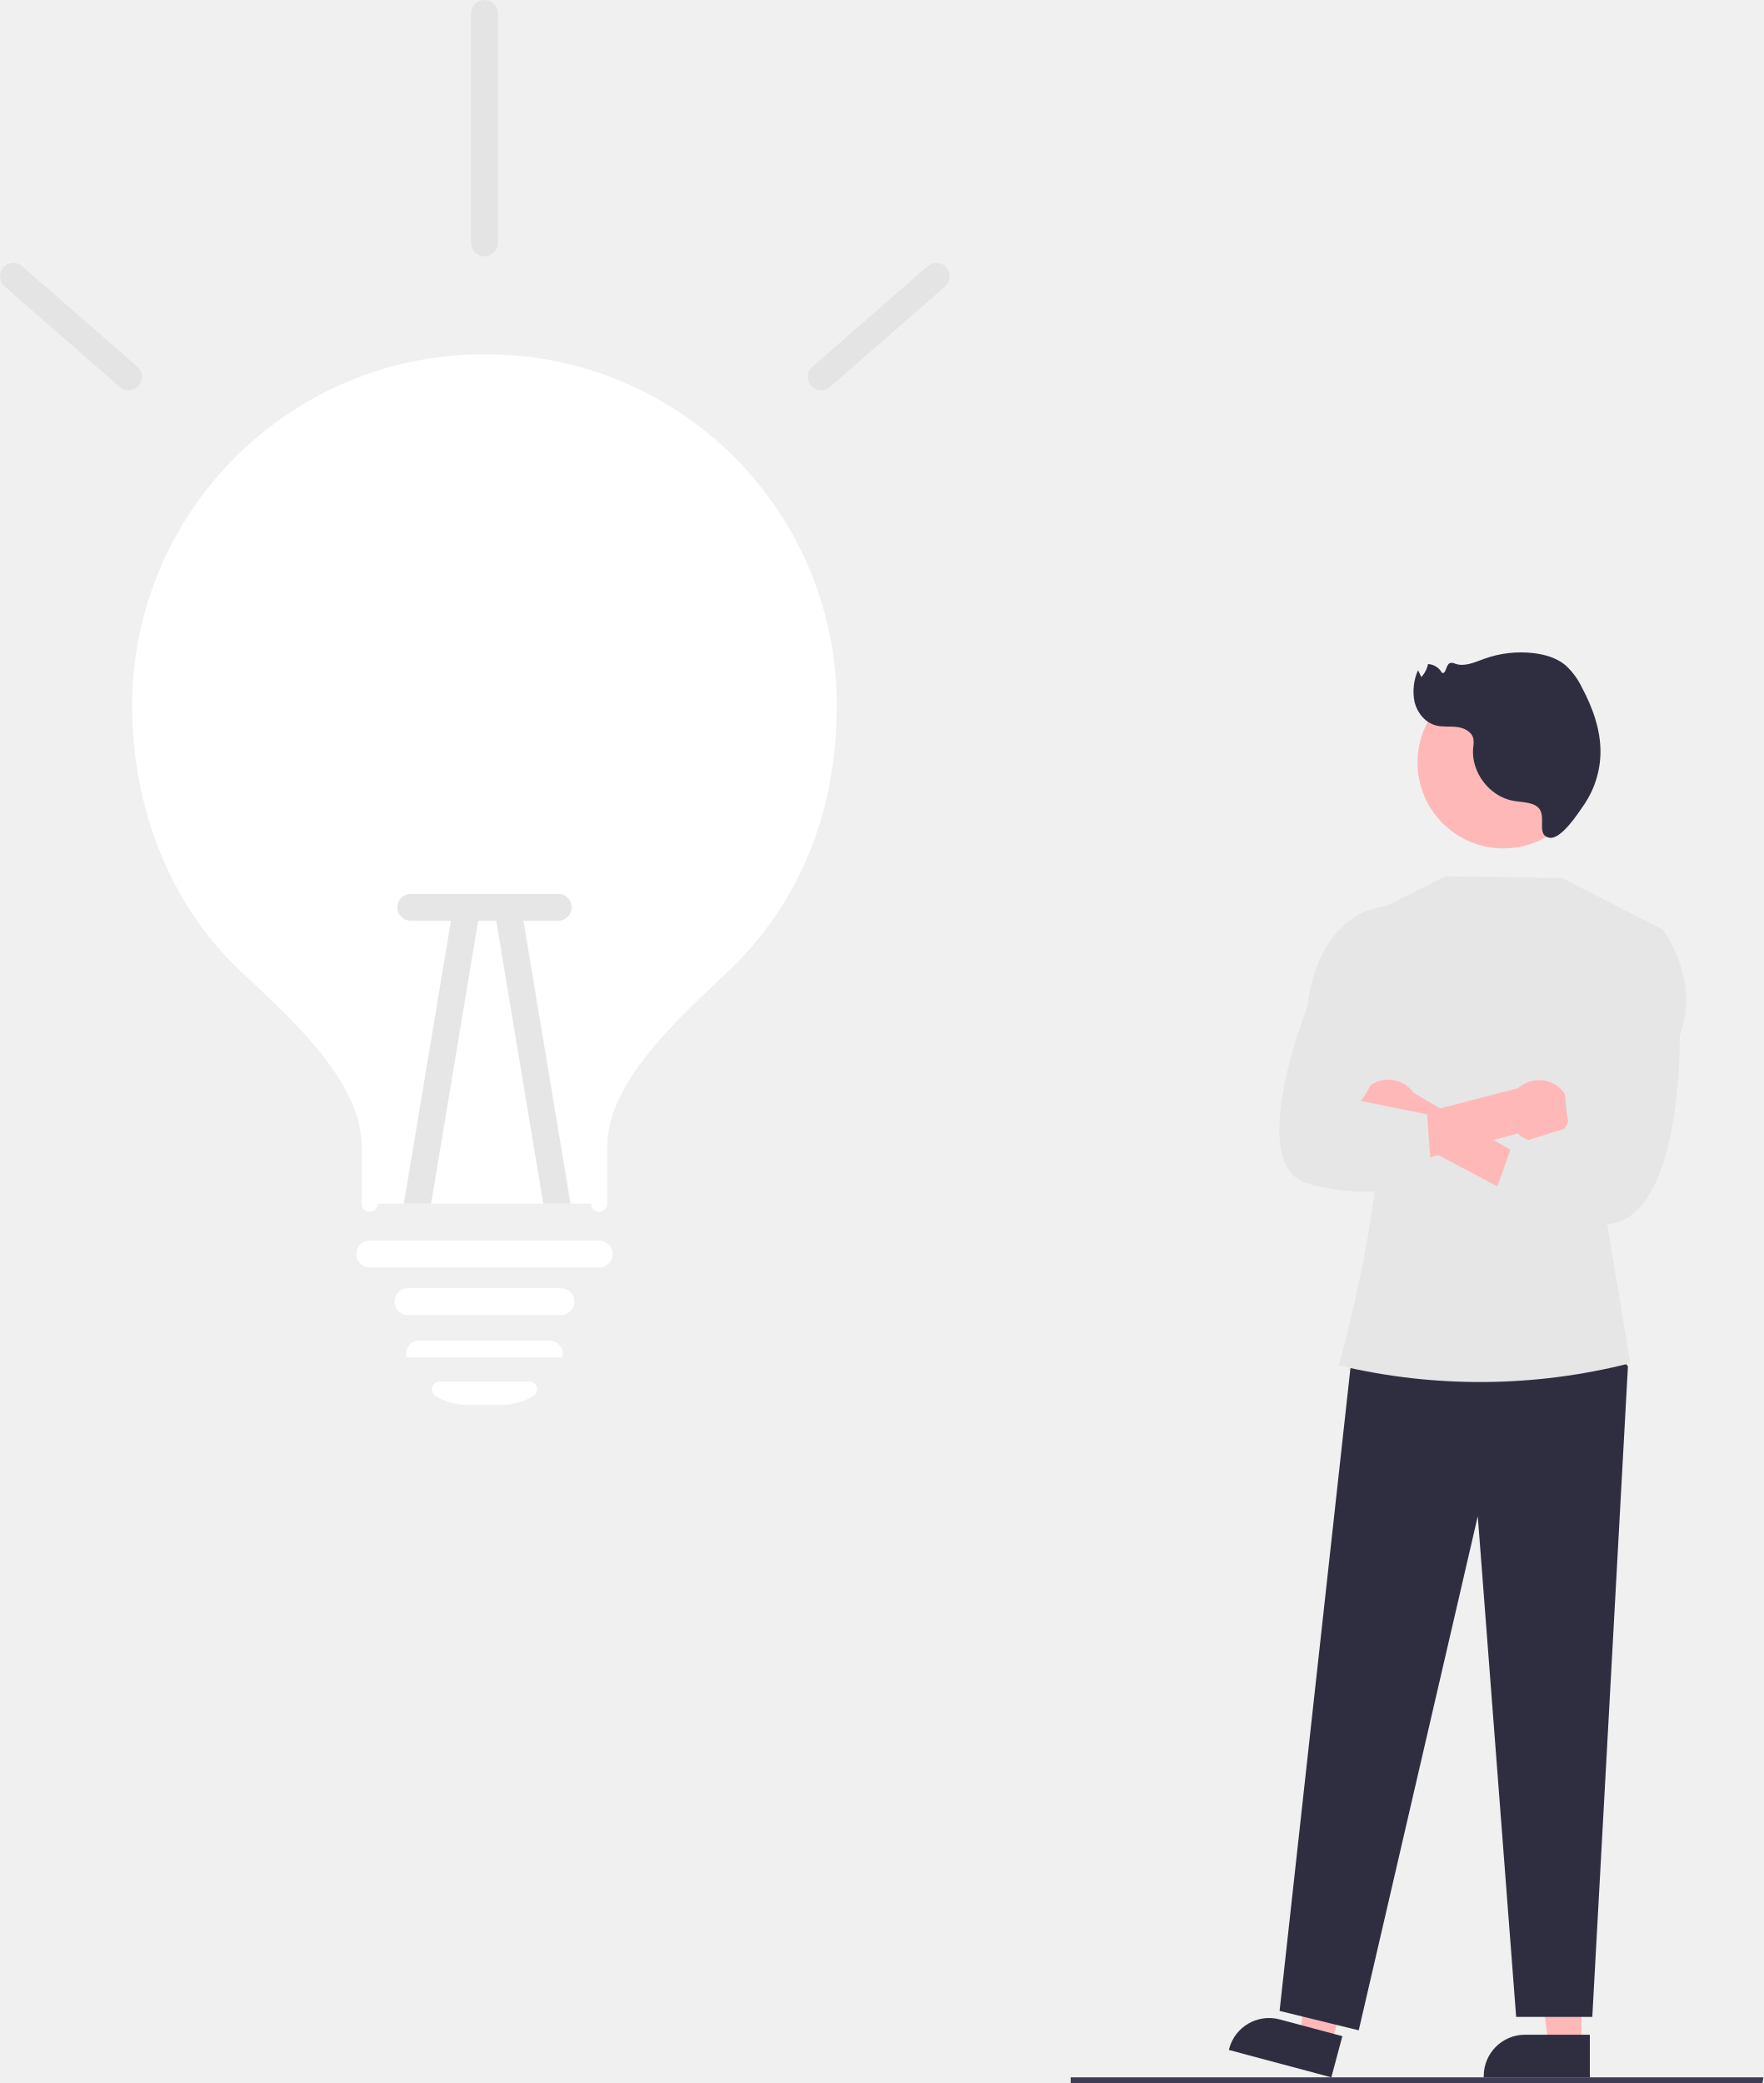
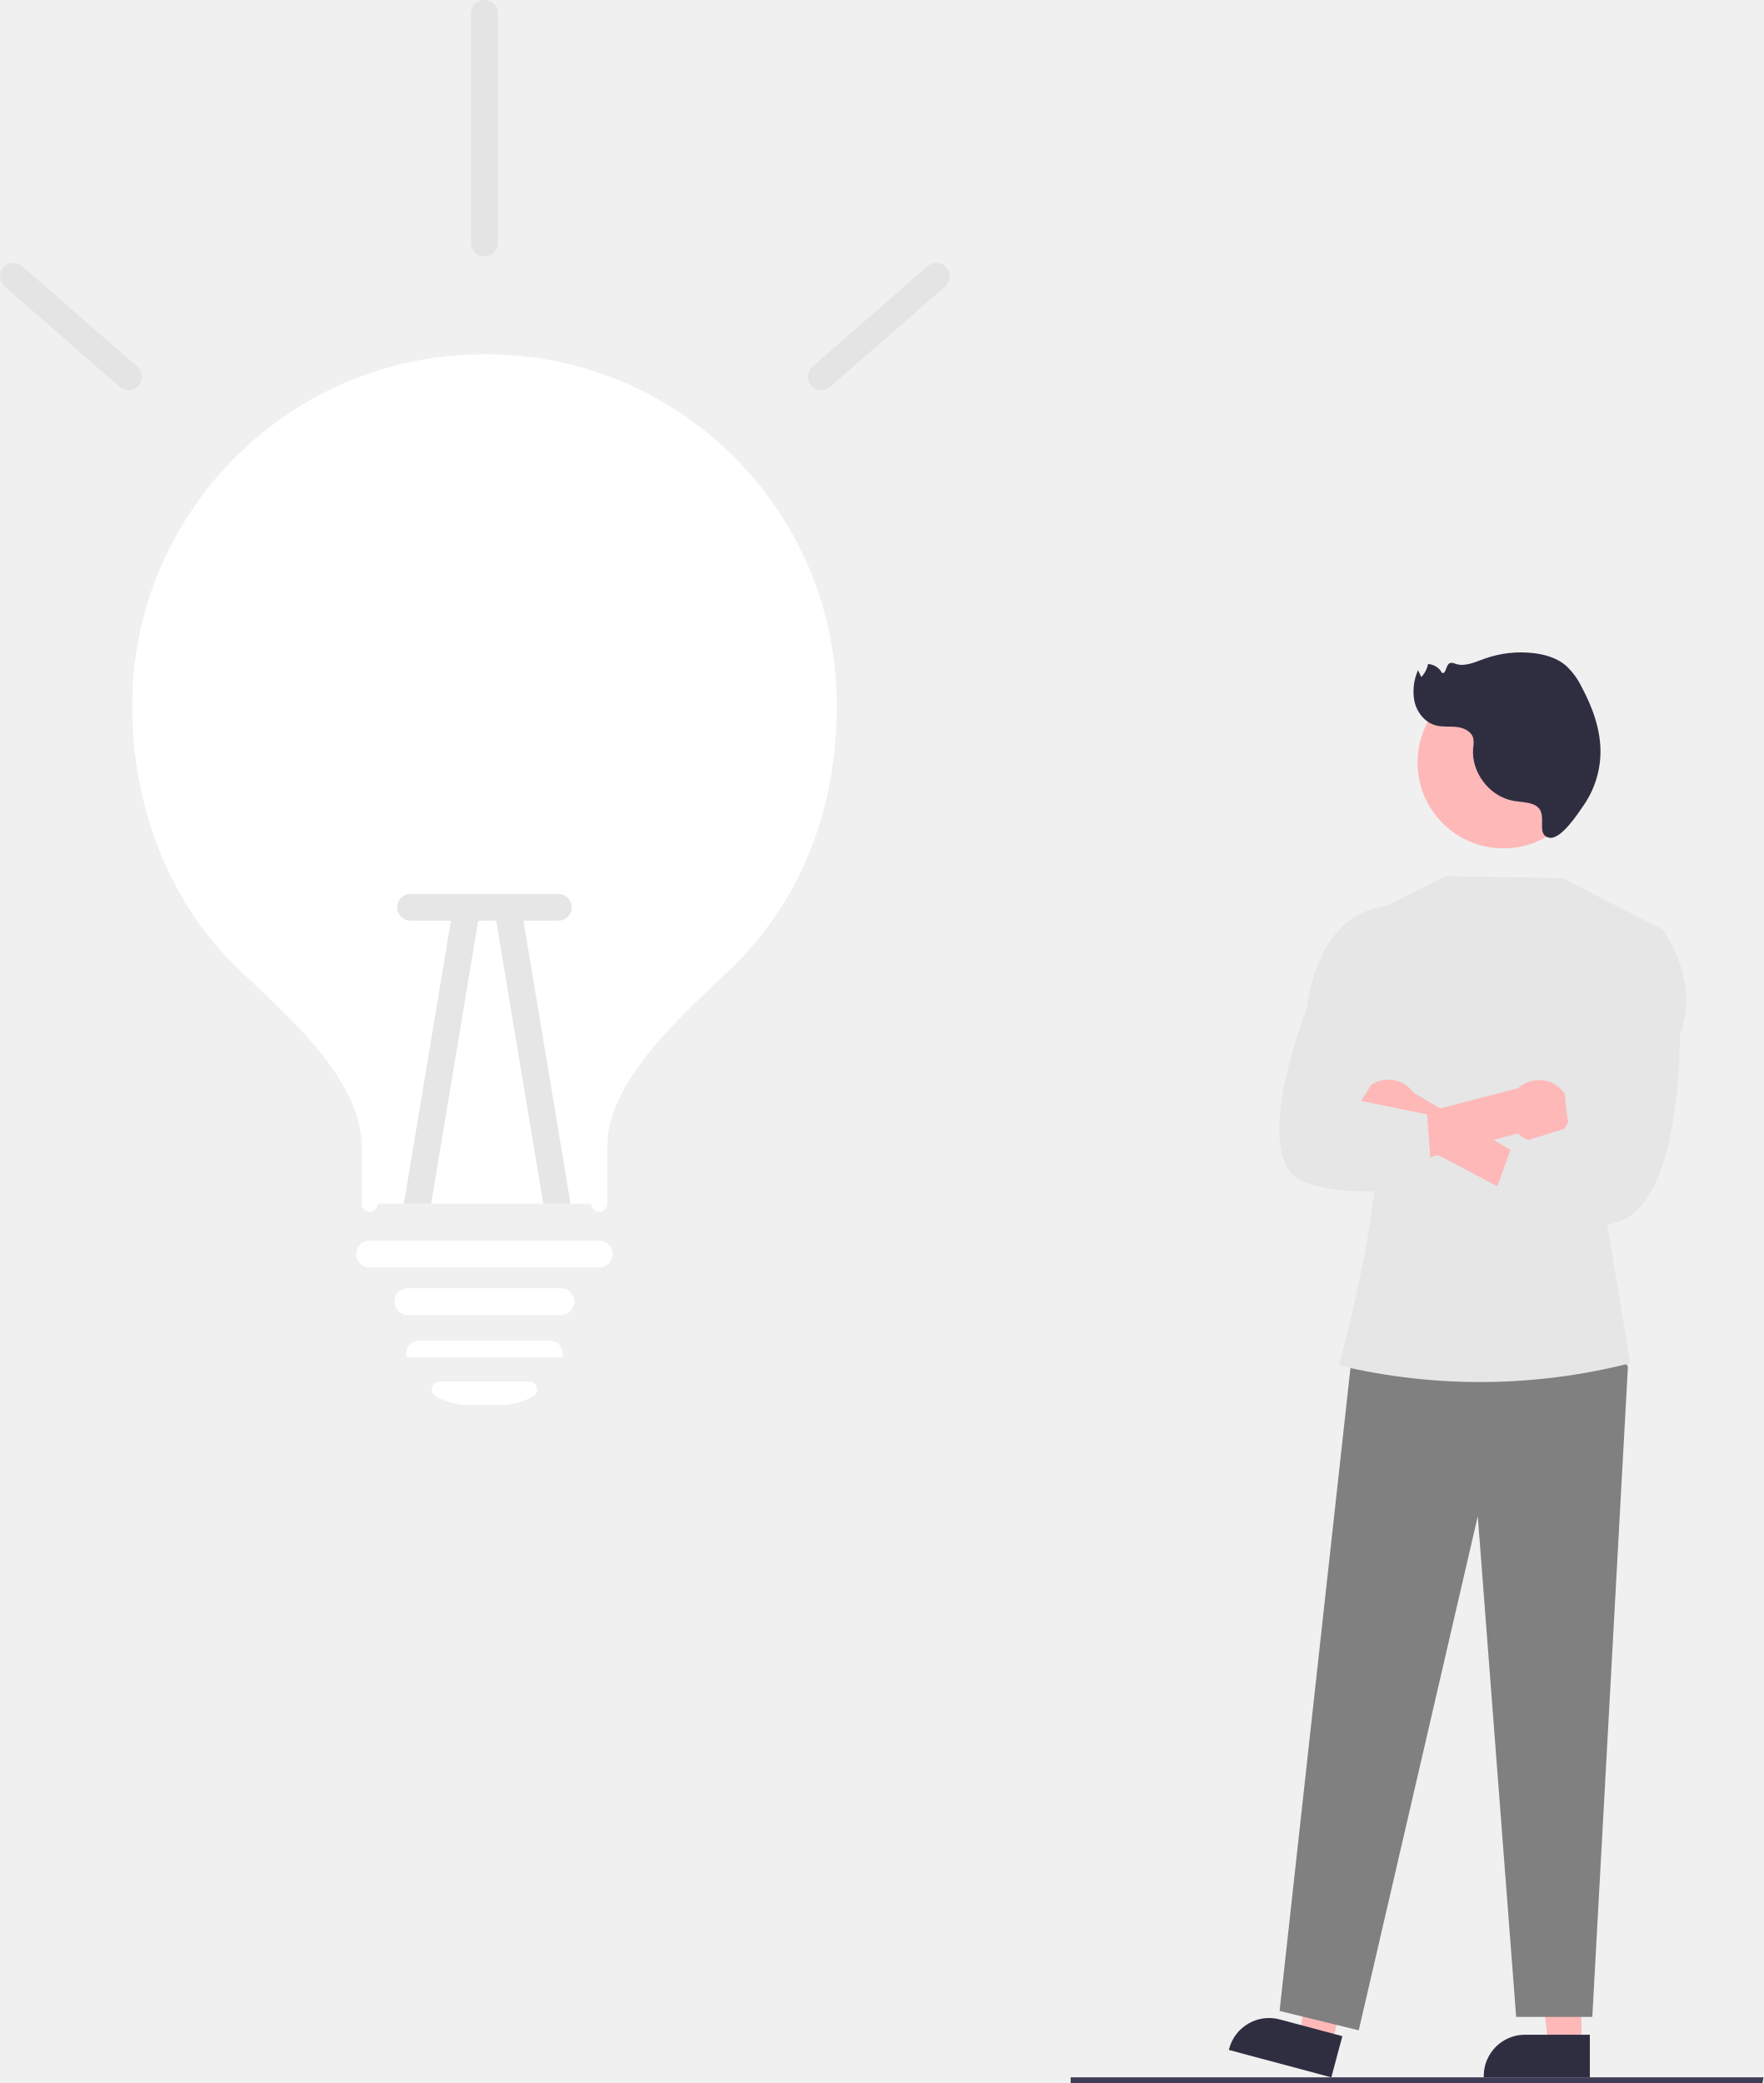
<svg xmlns="http://www.w3.org/2000/svg" data-name="Layer 1" width="657.036" height="776.139" viewBox="0 0 657.036 776.139">
  <path d="M916.983,822.598a50.794,50.794,0,0,1-13.59,12.63c-1.12.71-2.27,1.38-3.44,2H872.424c.33-.66.65-1.33.96-2a95.354,95.354,0,0,0-19.84-109.34c16.64,5.14,32.02,15.16,42.08,29.37a64.47,64.47,0,0,1,10.23,23,96.276,96.276,0,0,0-7.67-48.41c13.51,10.99,24.03,26.04,28.04,42.98C930.233,789.778,927.323,808.588,916.983,822.598Z" transform="translate(-271.482 -61.93052)" fill="#f0f0f0" />
  <path id="b35682e1-9f03-403a-b8b0-c3d37d0d1380-171" data-name="Path 2533" d="M928.136,838.069H670.398v-2.106h258.12Z" transform="translate(-271.482 -61.93052)" fill="#3f3d56" />
  <path d="M580.23,325.2c0,38.64-13.5,71.63-39.19,96.18-18.23,17.43-46.31,41.86-46.31,67.69v21.37h-85.5V489.07c0-26.1-28.19-50.58-46.31-67.69-25.11-23.69-39.19-58.92-39.19-96.18v-.79a128.251,128.251,0,0,1,256.5.79Z" transform="translate(-271.482 -61.93052)" fill="white" />
  <path id="ecc2cf6c-8ee8-498c-972d-3c77e28b77e9-172" data-name="Path 2546" d="M494.729,513.441a3,3,0,0,1-3-3v-21.374c0-25.125,24.779-48.58,42.873-65.706,1.5-1.422,2.961-2.8,4.363-4.145,25.029-23.928,38.259-56.437,38.259-94.014,0-70.229-55.013-125.243-125.242-125.243h-.354A125.03,125.03,0,0,0,326.739,324.497v.7c0,36.8,13.939,71.063,38.245,94.007,1.231,1.163,2.51,2.36,3.823,3.589,18.327,17.159,43.427,40.658,43.427,66.275v21.373a3,3,0,0,1-6,0v-21.374c0-23.015-24-45.486-41.528-61.9q-1.978-1.851-3.841-3.605c-25.5-24.072-40.126-59.924-40.126-98.364v-.72c.2-72.045,58.885-130.523,130.88-130.523h.371A130.557,130.557,0,0,1,583.224,323.831q.004.685-0,1.371c0,39.255-13.871,73.264-40.112,98.351-1.409,1.347-2.876,2.736-4.386,4.165-17.3,16.377-41,38.806-41,61.349v21.374a3,3,0,0,1-3,3Z" transform="translate(-271.482 -61.93052)" fill="white" />
  <path id="b22bef41-3cd7-4c1e-881c-c9a642005cb0-173" data-name="Path 2547" d="M480.481,551.936h-57a5,5,0,1,1,0-10h57a5,5,0,0,1,0,10Z" transform="translate(-271.482 -61.93052)" fill="white" />
  <path d="M458.11,585.435H445.843a23.447,23.447,0,0,1-12.094-3.351,2.794,2.794,0,0,1-1.268-3.214,2.886,2.886,0,0,1,2.802-2.142h33.389a2.887,2.887,0,0,1,2.802,2.142,2.793,2.793,0,0,1-1.269,3.214A23.445,23.445,0,0,1,458.11,585.435Z" transform="translate(-271.482 -61.93052)" fill="white" />
  <path d="M480.491,567.729l-57.338-.006-.178-.381a4.726,4.726,0,0,1,.9-4.058,4.856,4.856,0,0,1,3.823-1.849h48.558a4.855,4.855,0,0,1,3.823,1.849,4.698,4.698,0,0,1,.911,4.007l-.09.386Z" transform="translate(-271.482 -61.93052)" fill="white" />
  <path id="e0eb6627-54a4-4797-861b-0d156b8b485b-174" data-name="Path 2548" d="M319.381,207.342a4.98,4.98,0,0,1-3.286-1.233l-42.939-37.481a5,5,0,0,1,6.576-7.533l42.939,37.481a5,5,0,0,1-3.29,8.767Z" transform="translate(-271.482 -61.93052)" fill="#e4e4e4" />
  <path id="e13fc22b-cd18-4b6e-a2d4-df4b74c6b7e7-175" data-name="Path 2549" d="M577.459,207.342a5,5,0,0,1-3.29-8.767l42.938-37.484a5,5,0,0,1,6.576,7.533l-42.939,37.481A4.98,4.98,0,0,1,577.459,207.342Z" transform="translate(-271.482 -61.93052)" fill="#e4e4e4" />
  <path id="a74da646-4683-465e-97fe-dd817e7fc328-176" data-name="Path 2550" d="M494.729,534.191h-85.5a5,5,0,0,1,0-10h85.5a5,5,0,0,1,0,10Z" transform="translate(-271.482 -61.93052)" fill="white" />
  <path d="M449.88,403.57,432.1,510.44H421.95l18.06-108.51a5.003,5.003,0,0,1,9.87,1.64Z" transform="translate(-271.482 -61.93052)" fill="#e6e6e6" />
  <path d="M484.05,510.44H473.9L456.12,403.57a5.003,5.003,0,0,1,9.87-1.64Z" transform="translate(-271.482 -61.93052)" fill="#e6e6e6" />
  <path id="be3a5c8a-fbb4-472c-819b-e8dd06032f6a-177" data-name="Path 2551" d="M419.485,400a5,5,0,0,1,5-5h54.993a5,5,0,0,1,0,10h-54.993A5,5,0,0,1,419.485,400Z" transform="translate(-271.482 -61.93052)" fill="#e6e6e6" />
  <path id="e9f776ed-f4b6-47dc-b212-c247d99ecb23-178" data-name="Path 2553" d="M451.981,157.431a5,5,0,0,1-5-5v-85.5a5,5,0,0,1,10,0v85.5A5,5,0,0,1,451.981,157.431Z" transform="translate(-271.482 -61.93052)" fill="#e4e4e4" />
  <path id="eba1f826-879a-4c25-b118-6bb025be95d0-179" data-name="Path 2559" d="M860.701,824.08H848.443l-5.832-47.288h18.092Z" transform="translate(-271.482 -61.93052)" fill="#feb8b8" />
  <path id="f6694a1b-3521-46e6-aa9c-51f4297aac52-180" data-name="Path 2560" d="M863.828,835.964H824.297v-.5a15.387,15.387,0,0,1,15.385-15.386h24.146Z" transform="translate(-271.482 -61.93052)" fill="#2f2e41" />
  <path id="fae71c2d-33fb-45f7-8331-19b4de5eddc8-181" data-name="Path 2561" d="M767.564,823.676l-11.844-3.167,6.58-47.19,17.48,4.674Z" transform="translate(-271.482 -61.93052)" fill="#feb8b8" />
  <path id="b3b10fd6-5fa4-49f3-8270-96ad6a3a1e0e-182" data-name="Path 2562" d="M767.515,835.964l-38.189-10.212.129-.483a15.387,15.387,0,0,1,18.839-10.89h0l23.325,6.237Z" transform="translate(-271.482 -61.93052)" fill="#2f2e41" />
-   <path id="f6267da0-acb1-421a-9dac-5a6151c1f955-183" data-name="Path 2563" d="M867.754,559.068l10.269,11.931-13.28,242.442h-28.369l-14.3-186.551-44.349,191.554-29.492-7.233,26.816-243.3Z" transform="translate(-271.482 -61.93052)" fill="#2f2e41" />
+   <path id="f6267da0-acb1-421a-9dac-5a6151c1f955-183" data-name="Path 2563" d="M867.754,559.068l10.269,11.931-13.28,242.442h-28.369l-14.3-186.551-44.349,191.554-29.492-7.233,26.816-243.3Z" transform="translate(-271.482 -61.93052)" fill="gray" />
  <path id="ea0dabd6-18d7-4484-8048-4cddc34702bd-184" data-name="Path 2564" d="M781.905,402.543l28.246-14.172,43.437.764,37.38,19.127L869.7,514.48l9.187,55.38h0a226.533,226.533,0,0,1-108.335.892l-.284-.068s21.114-74.916,12.126-97.779Z" transform="translate(-271.482 -61.93052)" fill="#e6e6e6" />
  <path id="a75b604a-8411-40e9-b5d3-81fba8b6e00c-185" data-name="Path 2565" d="M863.621,345.935a31.994,31.994,0,1,0,0,.237Z" transform="translate(-271.482 -61.93052)" fill="#feb8b8" />
  <path id="b97e8772-edf1-4d51-bb40-aaab108bf113-186" data-name="Path 2567" d="M778.007,479.983a11.462,11.462,0,0,0,16.65,5.627l57.353,30.318,1.857-13.971-55.73-32.863a11.524,11.524,0,0,0-20.131,10.889Z" transform="translate(-271.482 -61.93052)" fill="#feb8b8" />
  <path id="b7638692-4395-4c34-bc33-e4b41c888504-187" data-name="Path 2568" d="M854.436,482.399a11.462,11.462,0,0,1-17.478,1.848l-62.6,17.035.545-17.738,62.271-16.173a11.524,11.524,0,0,1,17.261,15.03Z" transform="translate(-271.482 -61.93052)" fill="#feb8b8" />
  <path id="fb7d8996-2760-43c1-a9a4-d402d6d3756c-188" data-name="Path 2569" d="M878.762,409.031l12.205-.765s14.29,18.855,6.364,39.316c0,0,1.373,73.5-30.276,70.48s-41.65-3.019-41.65-3.019l9.5-26.5,21.253-6.562s-6.55-28.894,5.849-40.916Z" transform="translate(-271.482 -61.93052)" fill="#e6e6e6" />
  <path id="a9eb06d8-8cbf-43ab-991d-4f9eccd60edd-189" data-name="Path 2570" d="M790.63,408.386l-1.725-8.843s-25.44-.6-30.47,37.951c0,0-22.877,57.692-.454,65.121s47.089,0,47.089,0l-1.857-25.444-24.67-5.033s12.745-16.489,5.805-30.792Z" transform="translate(-271.482 -61.93052)" fill="#e6e6e6" />
  <path id="ba7ab43e-494b-455d-a87f-0e0f24cb0a47-190" data-name="Path 2387" d="M842.704,361.645c-2.353-.923-4.959-.875-7.446-1.331-8.893-1.638-15.752-10.706-14.908-19.71a10.848,10.848,0,0,0,.058-3.533c-.616-2.569-3.472-3.948-6.095-4.256s-5.333.086-7.885-.597c-3.94-1.055-6.883-4.648-7.881-8.603a19.487,19.487,0,0,1,1.267-11.963l1.224,2.552a9.918,9.918,0,0,0,2.506-4.853,6.255,6.255,0,0,1,5.166,3.273c1.581.706,1.388-2.906,2.964-3.621a2.959,2.959,0,0,1,2.1.273c3.473,1.165,7.156-.583,10.597-1.836a40.417,40.417,0,0,1,18.642-2.13c4.183.511,8.405,1.747,11.66,4.42a26.607,26.607,0,0,1,6.156,8.274c4.017,7.508,7.043,15.792,6.961,24.31a35.298,35.298,0,0,1-6.165,19.519c-2.052,2.986-8.68,13.343-13.085,12.203C843.009,372.607,849.329,364.243,842.704,361.645Z" transform="translate(-271.482 -61.93052)" fill="#2f2e41" />
</svg>
